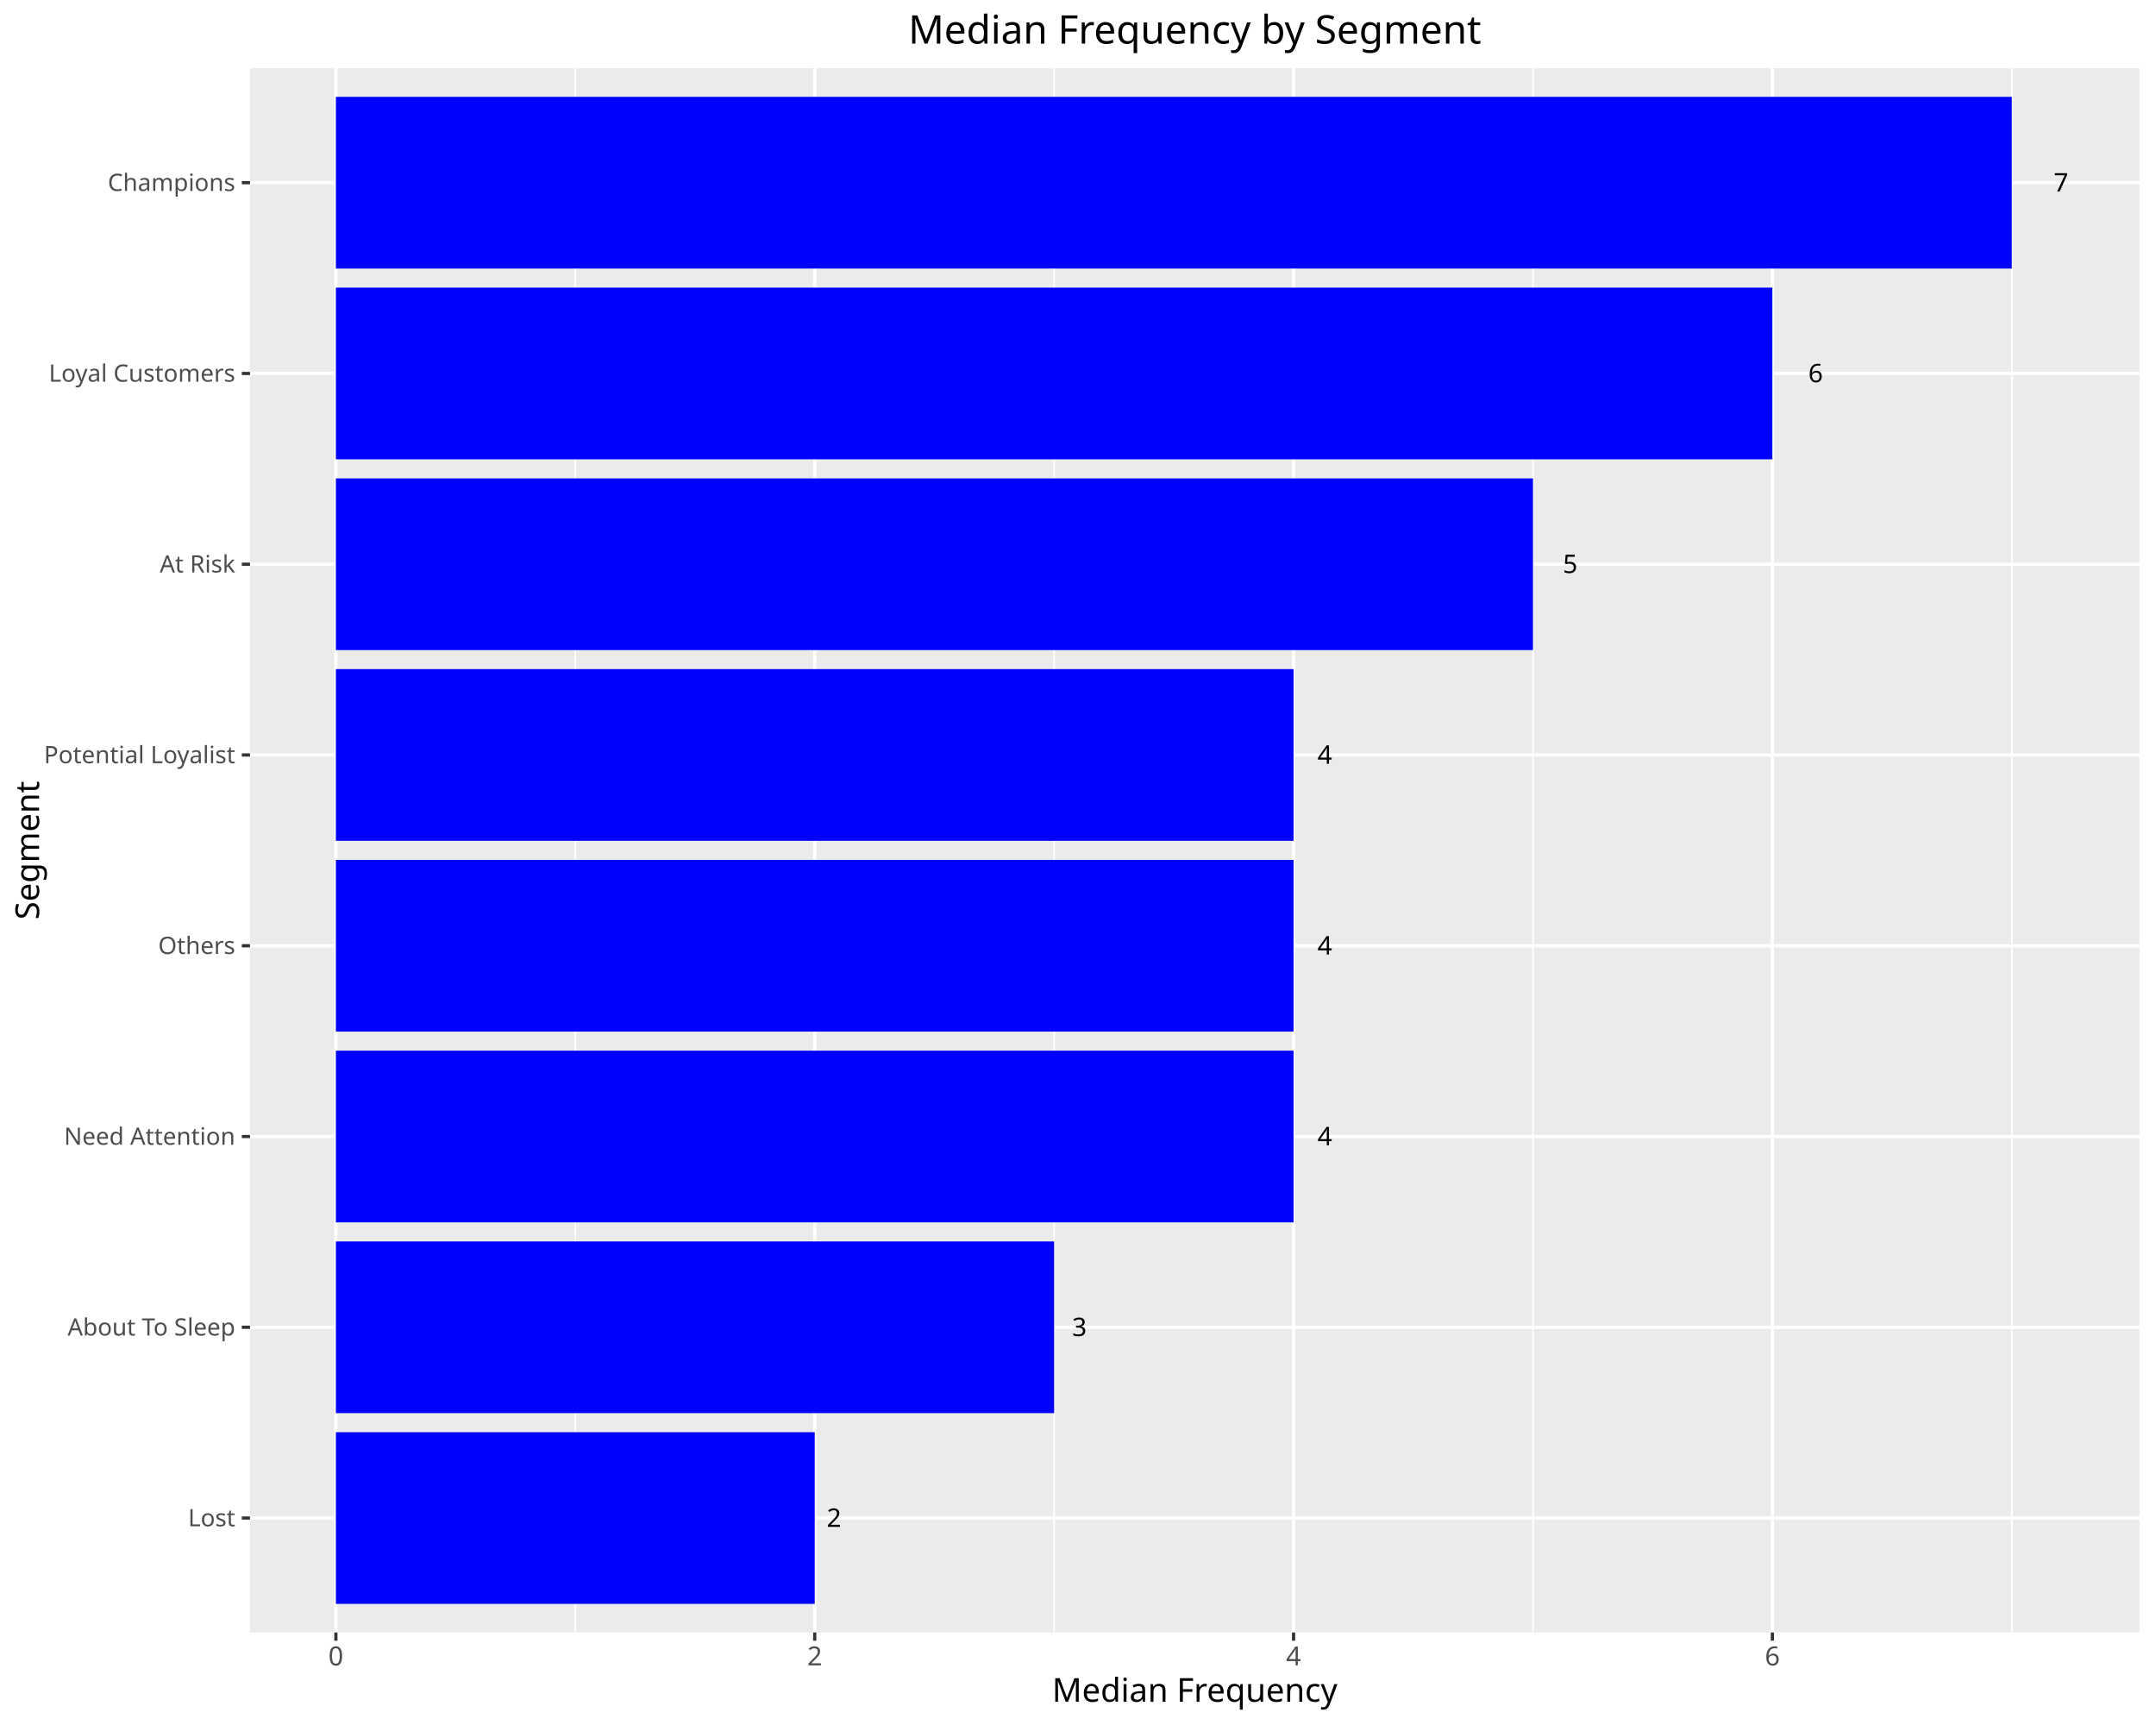
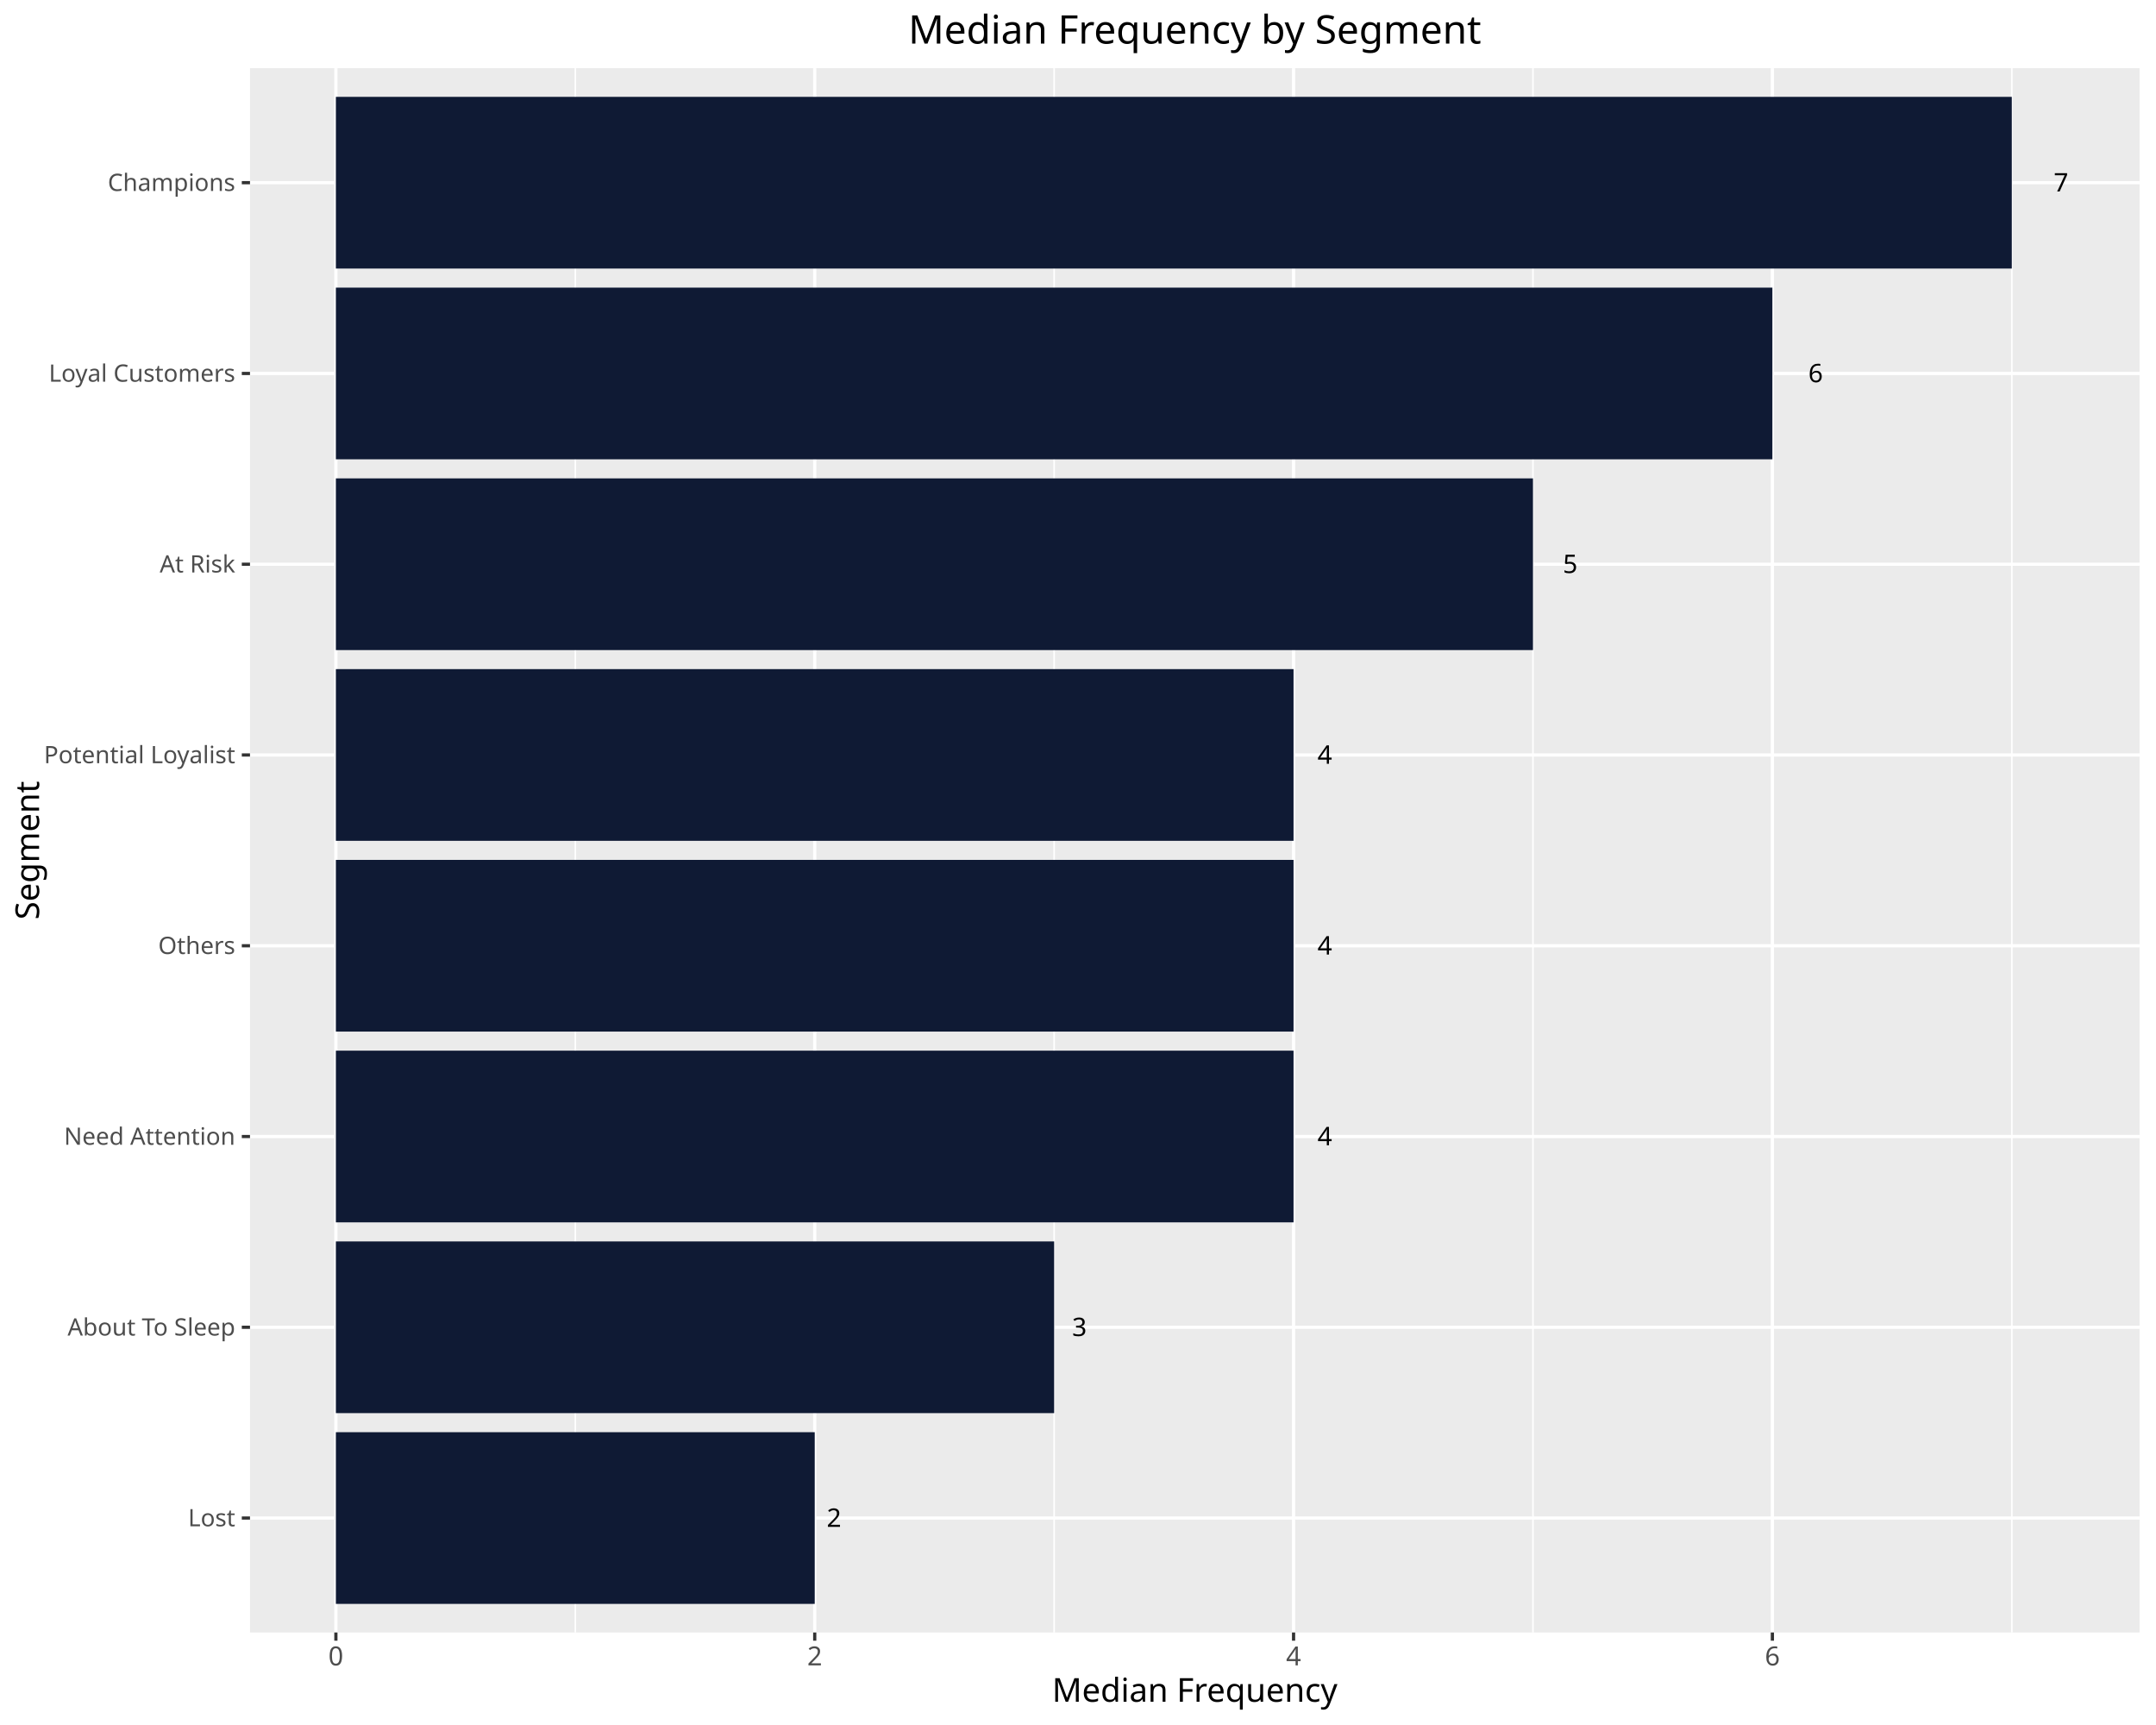
<svg xmlns="http://www.w3.org/2000/svg" class="svglite" data-engine-version="2.0" width="720.00pt" height="576.00pt" viewBox="0 0 720.00 576.00">
  <defs>
    <style type="text/css">
    .svglite line, .svglite polyline, .svglite polygon, .svglite path, .svglite rect, .svglite circle {
      fill: none;
      stroke: #000000;
      stroke-linecap: round;
      stroke-linejoin: round;
      stroke-miterlimit: 10.00;
    }
  </style>
  </defs>
  <rect width="100%" height="100%" style="stroke: none; fill: #FFFFFF;" />
  <defs>
    <clipPath id="cpMC4wMHw3MjAuMDB8MC4wMHw1NzYuMDA=">
      <rect x="0.00" y="0.00" width="720.00" height="576.00" />
    </clipPath>
  </defs>
  <g clip-path="url(#cpMC4wMHw3MjAuMDB8MC4wMHw1NzYuMDA=)">
    <rect x="0.00" y="0.00" width="720.00" height="576.00" style="stroke-width: 1.07; stroke: #FFFFFF; fill: #FFFFFF;" />
  </g>
  <defs>
    <clipPath id="cpODMuNDl8NzE0LjUyfDIyLjc4fDU0NS4xMQ==">
      <rect x="83.49" y="22.78" width="631.03" height="522.33" />
    </clipPath>
  </defs>
  <g clip-path="url(#cpODMuNDl8NzE0LjUyfDIyLjc4fDU0NS4xMQ==)">
    <rect x="83.49" y="22.78" width="631.03" height="522.33" style="stroke-width: 1.07; stroke: none; fill: #EBEBEB;" />
    <polyline points="192.13,545.11 192.13,22.78 " style="stroke-width: 0.53; stroke: #FFFFFF; stroke-linecap: butt;" />
    <polyline points="352.03,545.11 352.03,22.78 " style="stroke-width: 0.53; stroke: #FFFFFF; stroke-linecap: butt;" />
    <polyline points="511.94,545.11 511.94,22.78 " style="stroke-width: 0.53; stroke: #FFFFFF; stroke-linecap: butt;" />
    <polyline points="671.85,545.11 671.85,22.78 " style="stroke-width: 0.53; stroke: #FFFFFF; stroke-linecap: butt;" />
    <polyline points="83.49,506.89 714.52,506.89 " style="stroke-width: 1.07; stroke: #FFFFFF; stroke-linecap: butt;" />
    <polyline points="83.49,443.19 714.52,443.19 " style="stroke-width: 1.07; stroke: #FFFFFF; stroke-linecap: butt;" />
    <polyline points="83.49,379.50 714.52,379.50 " style="stroke-width: 1.07; stroke: #FFFFFF; stroke-linecap: butt;" />
    <polyline points="83.49,315.80 714.52,315.80 " style="stroke-width: 1.07; stroke: #FFFFFF; stroke-linecap: butt;" />
    <polyline points="83.49,252.10 714.52,252.10 " style="stroke-width: 1.07; stroke: #FFFFFF; stroke-linecap: butt;" />
    <polyline points="83.49,188.40 714.52,188.40 " style="stroke-width: 1.07; stroke: #FFFFFF; stroke-linecap: butt;" />
    <polyline points="83.49,124.70 714.52,124.70 " style="stroke-width: 1.07; stroke: #FFFFFF; stroke-linecap: butt;" />
    <polyline points="83.49,61.00 714.52,61.00 " style="stroke-width: 1.07; stroke: #FFFFFF; stroke-linecap: butt;" />
    <polyline points="112.17,545.11 112.17,22.78 " style="stroke-width: 1.07; stroke: #FFFFFF; stroke-linecap: butt;" />
    <polyline points="272.08,545.11 272.08,22.78 " style="stroke-width: 1.07; stroke: #FFFFFF; stroke-linecap: butt;" />
    <polyline points="431.99,545.11 431.99,22.78 " style="stroke-width: 1.07; stroke: #FFFFFF; stroke-linecap: butt;" />
    <polyline points="591.89,545.11 591.89,22.78 " style="stroke-width: 1.07; stroke: #FFFFFF; stroke-linecap: butt;" />
-     <rect x="112.17" y="478.23" width="159.91" height="57.33" style="stroke-width: 1.07; stroke: none; stroke-linecap: butt; stroke-linejoin: miter; fill: #0000FF;" />
-     <rect x="112.17" y="414.53" width="239.86" height="57.33" style="stroke-width: 1.07; stroke: none; stroke-linecap: butt; stroke-linejoin: miter; fill: #0000FF;" />
-     <rect x="112.17" y="350.83" width="319.81" height="57.33" style="stroke-width: 1.07; stroke: none; stroke-linecap: butt; stroke-linejoin: miter; fill: #0000FF;" />
-     <rect x="112.17" y="287.13" width="319.81" height="57.33" style="stroke-width: 1.07; stroke: none; stroke-linecap: butt; stroke-linejoin: miter; fill: #0000FF;" />
-     <rect x="112.17" y="223.43" width="319.81" height="57.33" style="stroke-width: 1.07; stroke: none; stroke-linecap: butt; stroke-linejoin: miter; fill: #0000FF;" />
-     <rect x="112.17" y="159.74" width="399.77" height="57.33" style="stroke-width: 1.07; stroke: none; stroke-linecap: butt; stroke-linejoin: miter; fill: #0000FF;" />
-     <rect x="112.17" y="96.04" width="479.72" height="57.33" style="stroke-width: 1.07; stroke: none; stroke-linecap: butt; stroke-linejoin: miter; fill: #0000FF;" />
-     <rect x="112.17" y="32.34" width="559.67" height="57.33" style="stroke-width: 1.07; stroke: none; stroke-linecap: butt; stroke-linejoin: miter; fill: #0000FF;" />
+     <rect x="112.17" y="478.23" width="159.91" height="57.33" style="stroke-width: 1.07; stroke: none; stroke-linecap: butt; stroke-linejoin: miter; fill: #0F1A34;" />
+     <rect x="112.17" y="414.53" width="239.86" height="57.33" style="stroke-width: 1.07; stroke: none; stroke-linecap: butt; stroke-linejoin: miter; fill: #0F1A34;" />
+     <rect x="112.17" y="350.83" width="319.81" height="57.33" style="stroke-width: 1.07; stroke: none; stroke-linecap: butt; stroke-linejoin: miter; fill: #0F1A34;" />
+     <rect x="112.17" y="287.13" width="319.81" height="57.33" style="stroke-width: 1.07; stroke: none; stroke-linecap: butt; stroke-linejoin: miter; fill: #0F1A34;" />
+     <rect x="112.17" y="223.43" width="319.81" height="57.33" style="stroke-width: 1.07; stroke: none; stroke-linecap: butt; stroke-linejoin: miter; fill: #0F1A34;" />
+     <rect x="112.17" y="159.74" width="399.77" height="57.33" style="stroke-width: 1.07; stroke: none; stroke-linecap: butt; stroke-linejoin: miter; fill: #0F1A34;" />
+     <rect x="112.17" y="96.04" width="479.72" height="57.33" style="stroke-width: 1.07; stroke: none; stroke-linecap: butt; stroke-linejoin: miter; fill: #0F1A34;" />
+     <rect x="112.17" y="32.34" width="559.67" height="57.33" style="stroke-width: 1.07; stroke: none; stroke-linecap: butt; stroke-linejoin: miter; fill: #0F1A34;" />
    <text x="276.08" y="509.83" style="font-size: 8.54px; font-family: sans;" textLength="4.75px" lengthAdjust="spacingAndGlyphs">2</text>
    <text x="358.03" y="446.13" style="font-size: 8.54px; font-family: sans;" textLength="4.75px" lengthAdjust="spacingAndGlyphs">3</text>
    <text x="439.98" y="382.43" style="font-size: 8.54px; font-family: sans;" textLength="4.75px" lengthAdjust="spacingAndGlyphs">4</text>
    <text x="439.98" y="318.73" style="font-size: 8.54px; font-family: sans;" textLength="4.75px" lengthAdjust="spacingAndGlyphs">4</text>
    <text x="439.98" y="255.04" style="font-size: 8.54px; font-family: sans;" textLength="4.75px" lengthAdjust="spacingAndGlyphs">4</text>
    <text x="521.93" y="191.34" style="font-size: 8.54px; font-family: sans;" textLength="4.75px" lengthAdjust="spacingAndGlyphs">5</text>
    <text x="603.89" y="127.64" style="font-size: 8.54px; font-family: sans;" textLength="4.75px" lengthAdjust="spacingAndGlyphs">6</text>
    <text x="685.84" y="63.94" style="font-size: 8.54px; font-family: sans;" textLength="4.75px" lengthAdjust="spacingAndGlyphs">7</text>
  </g>
  <g clip-path="url(#cpMC4wMHw3MjAuMDB8MC4wMHw1NzYuMDA=)">
    <text x="78.56" y="509.65" text-anchor="end" style="font-size: 8.00px; fill: #4D4D4D; font-family: sans;" textLength="15.12px" lengthAdjust="spacingAndGlyphs">Lost</text>
    <text x="78.56" y="445.95" text-anchor="end" style="font-size: 8.00px; fill: #4D4D4D; font-family: sans;" textLength="55.15px" lengthAdjust="spacingAndGlyphs">About To Sleep</text>
    <text x="78.56" y="382.25" text-anchor="end" style="font-size: 8.00px; fill: #4D4D4D; font-family: sans;" textLength="52.93px" lengthAdjust="spacingAndGlyphs">Need Attention</text>
    <text x="78.56" y="318.55" text-anchor="end" style="font-size: 8.00px; fill: #4D4D4D; font-family: sans;" textLength="24.01px" lengthAdjust="spacingAndGlyphs">Others</text>
    <text x="78.56" y="254.85" text-anchor="end" style="font-size: 8.00px; fill: #4D4D4D; font-family: sans;" textLength="60.48px" lengthAdjust="spacingAndGlyphs">Potential Loyalist</text>
    <text x="78.56" y="191.15" text-anchor="end" style="font-size: 8.00px; fill: #4D4D4D; font-family: sans;" textLength="25.34px" lengthAdjust="spacingAndGlyphs">At Risk</text>
    <text x="78.56" y="127.45" text-anchor="end" style="font-size: 8.00px; fill: #4D4D4D; font-family: sans;" textLength="60.04px" lengthAdjust="spacingAndGlyphs">Loyal Customers</text>
    <text x="78.56" y="63.76" text-anchor="end" style="font-size: 8.00px; fill: #4D4D4D; font-family: sans;" textLength="40.47px" lengthAdjust="spacingAndGlyphs">Champions</text>
    <polyline points="80.75,506.89 83.49,506.89 " style="stroke-width: 1.07; stroke: #333333; stroke-linecap: butt;" />
    <polyline points="80.75,443.19 83.49,443.19 " style="stroke-width: 1.07; stroke: #333333; stroke-linecap: butt;" />
    <polyline points="80.75,379.50 83.49,379.50 " style="stroke-width: 1.07; stroke: #333333; stroke-linecap: butt;" />
    <polyline points="80.75,315.80 83.49,315.80 " style="stroke-width: 1.07; stroke: #333333; stroke-linecap: butt;" />
    <polyline points="80.75,252.10 83.49,252.10 " style="stroke-width: 1.07; stroke: #333333; stroke-linecap: butt;" />
    <polyline points="80.75,188.40 83.49,188.40 " style="stroke-width: 1.07; stroke: #333333; stroke-linecap: butt;" />
    <polyline points="80.75,124.70 83.49,124.70 " style="stroke-width: 1.07; stroke: #333333; stroke-linecap: butt;" />
    <polyline points="80.75,61.00 83.49,61.00 " style="stroke-width: 1.07; stroke: #333333; stroke-linecap: butt;" />
    <polyline points="112.17,547.85 112.17,545.11 " style="stroke-width: 1.07; stroke: #333333; stroke-linecap: butt;" />
    <polyline points="272.08,547.85 272.08,545.11 " style="stroke-width: 1.07; stroke: #333333; stroke-linecap: butt;" />
    <polyline points="431.99,547.85 431.99,545.11 " style="stroke-width: 1.07; stroke: #333333; stroke-linecap: butt;" />
    <polyline points="591.89,547.85 591.89,545.11 " style="stroke-width: 1.07; stroke: #333333; stroke-linecap: butt;" />
    <text x="112.17" y="556.10" text-anchor="middle" style="font-size: 8.80px; fill: #4D4D4D; font-family: sans;" textLength="4.89px" lengthAdjust="spacingAndGlyphs">0</text>
    <text x="272.08" y="556.10" text-anchor="middle" style="font-size: 8.80px; fill: #4D4D4D; font-family: sans;" textLength="4.89px" lengthAdjust="spacingAndGlyphs">2</text>
    <text x="431.99" y="556.10" text-anchor="middle" style="font-size: 8.80px; fill: #4D4D4D; font-family: sans;" textLength="4.89px" lengthAdjust="spacingAndGlyphs">4</text>
    <text x="591.89" y="556.10" text-anchor="middle" style="font-size: 8.80px; fill: #4D4D4D; font-family: sans;" textLength="4.89px" lengthAdjust="spacingAndGlyphs">6</text>
    <text x="399.00" y="568.24" text-anchor="middle" style="font-size: 11.00px; font-family: sans;" textLength="91.12px" lengthAdjust="spacingAndGlyphs">Median Frequency</text>
    <text transform="translate(13.05,283.95) rotate(-90)" text-anchor="middle" style="font-size: 11.00px; font-family: sans;" textLength="44.04px" lengthAdjust="spacingAndGlyphs">Segment</text>
    <text x="399.00" y="14.56" text-anchor="middle" style="font-size: 13.20px; font-family: sans;" textLength="187.13px" lengthAdjust="spacingAndGlyphs">Median Frequency  by Segment</text>
  </g>
</svg>
